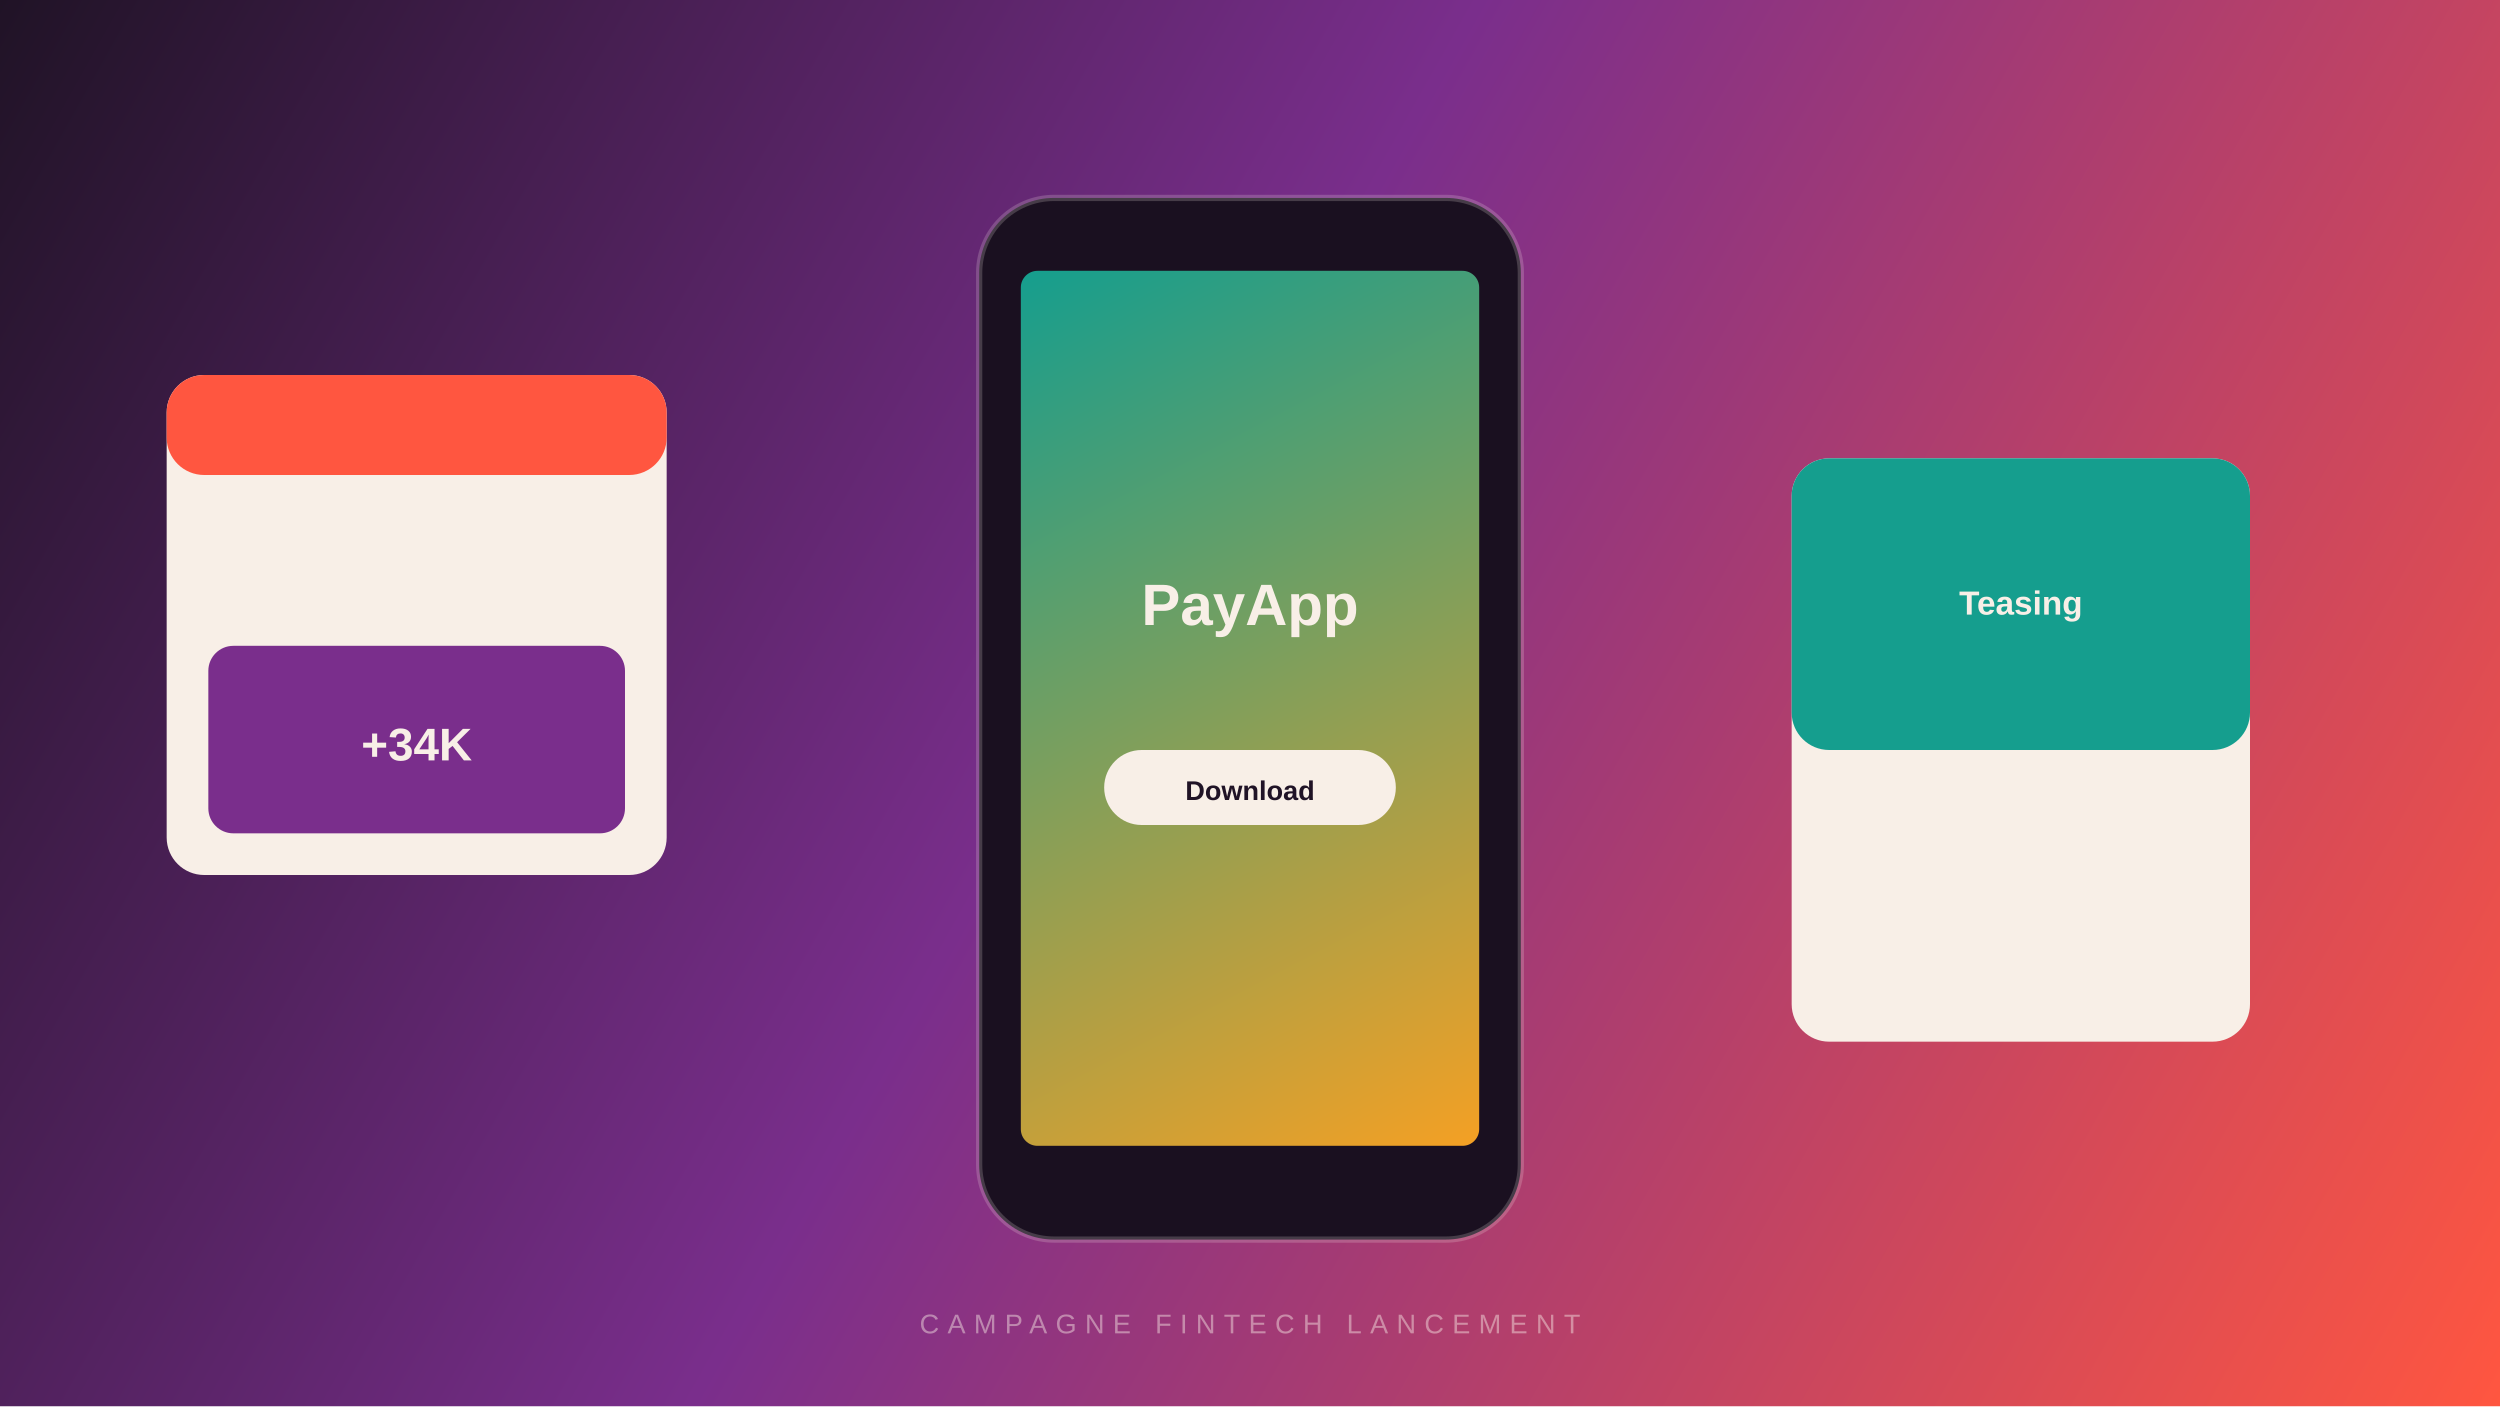
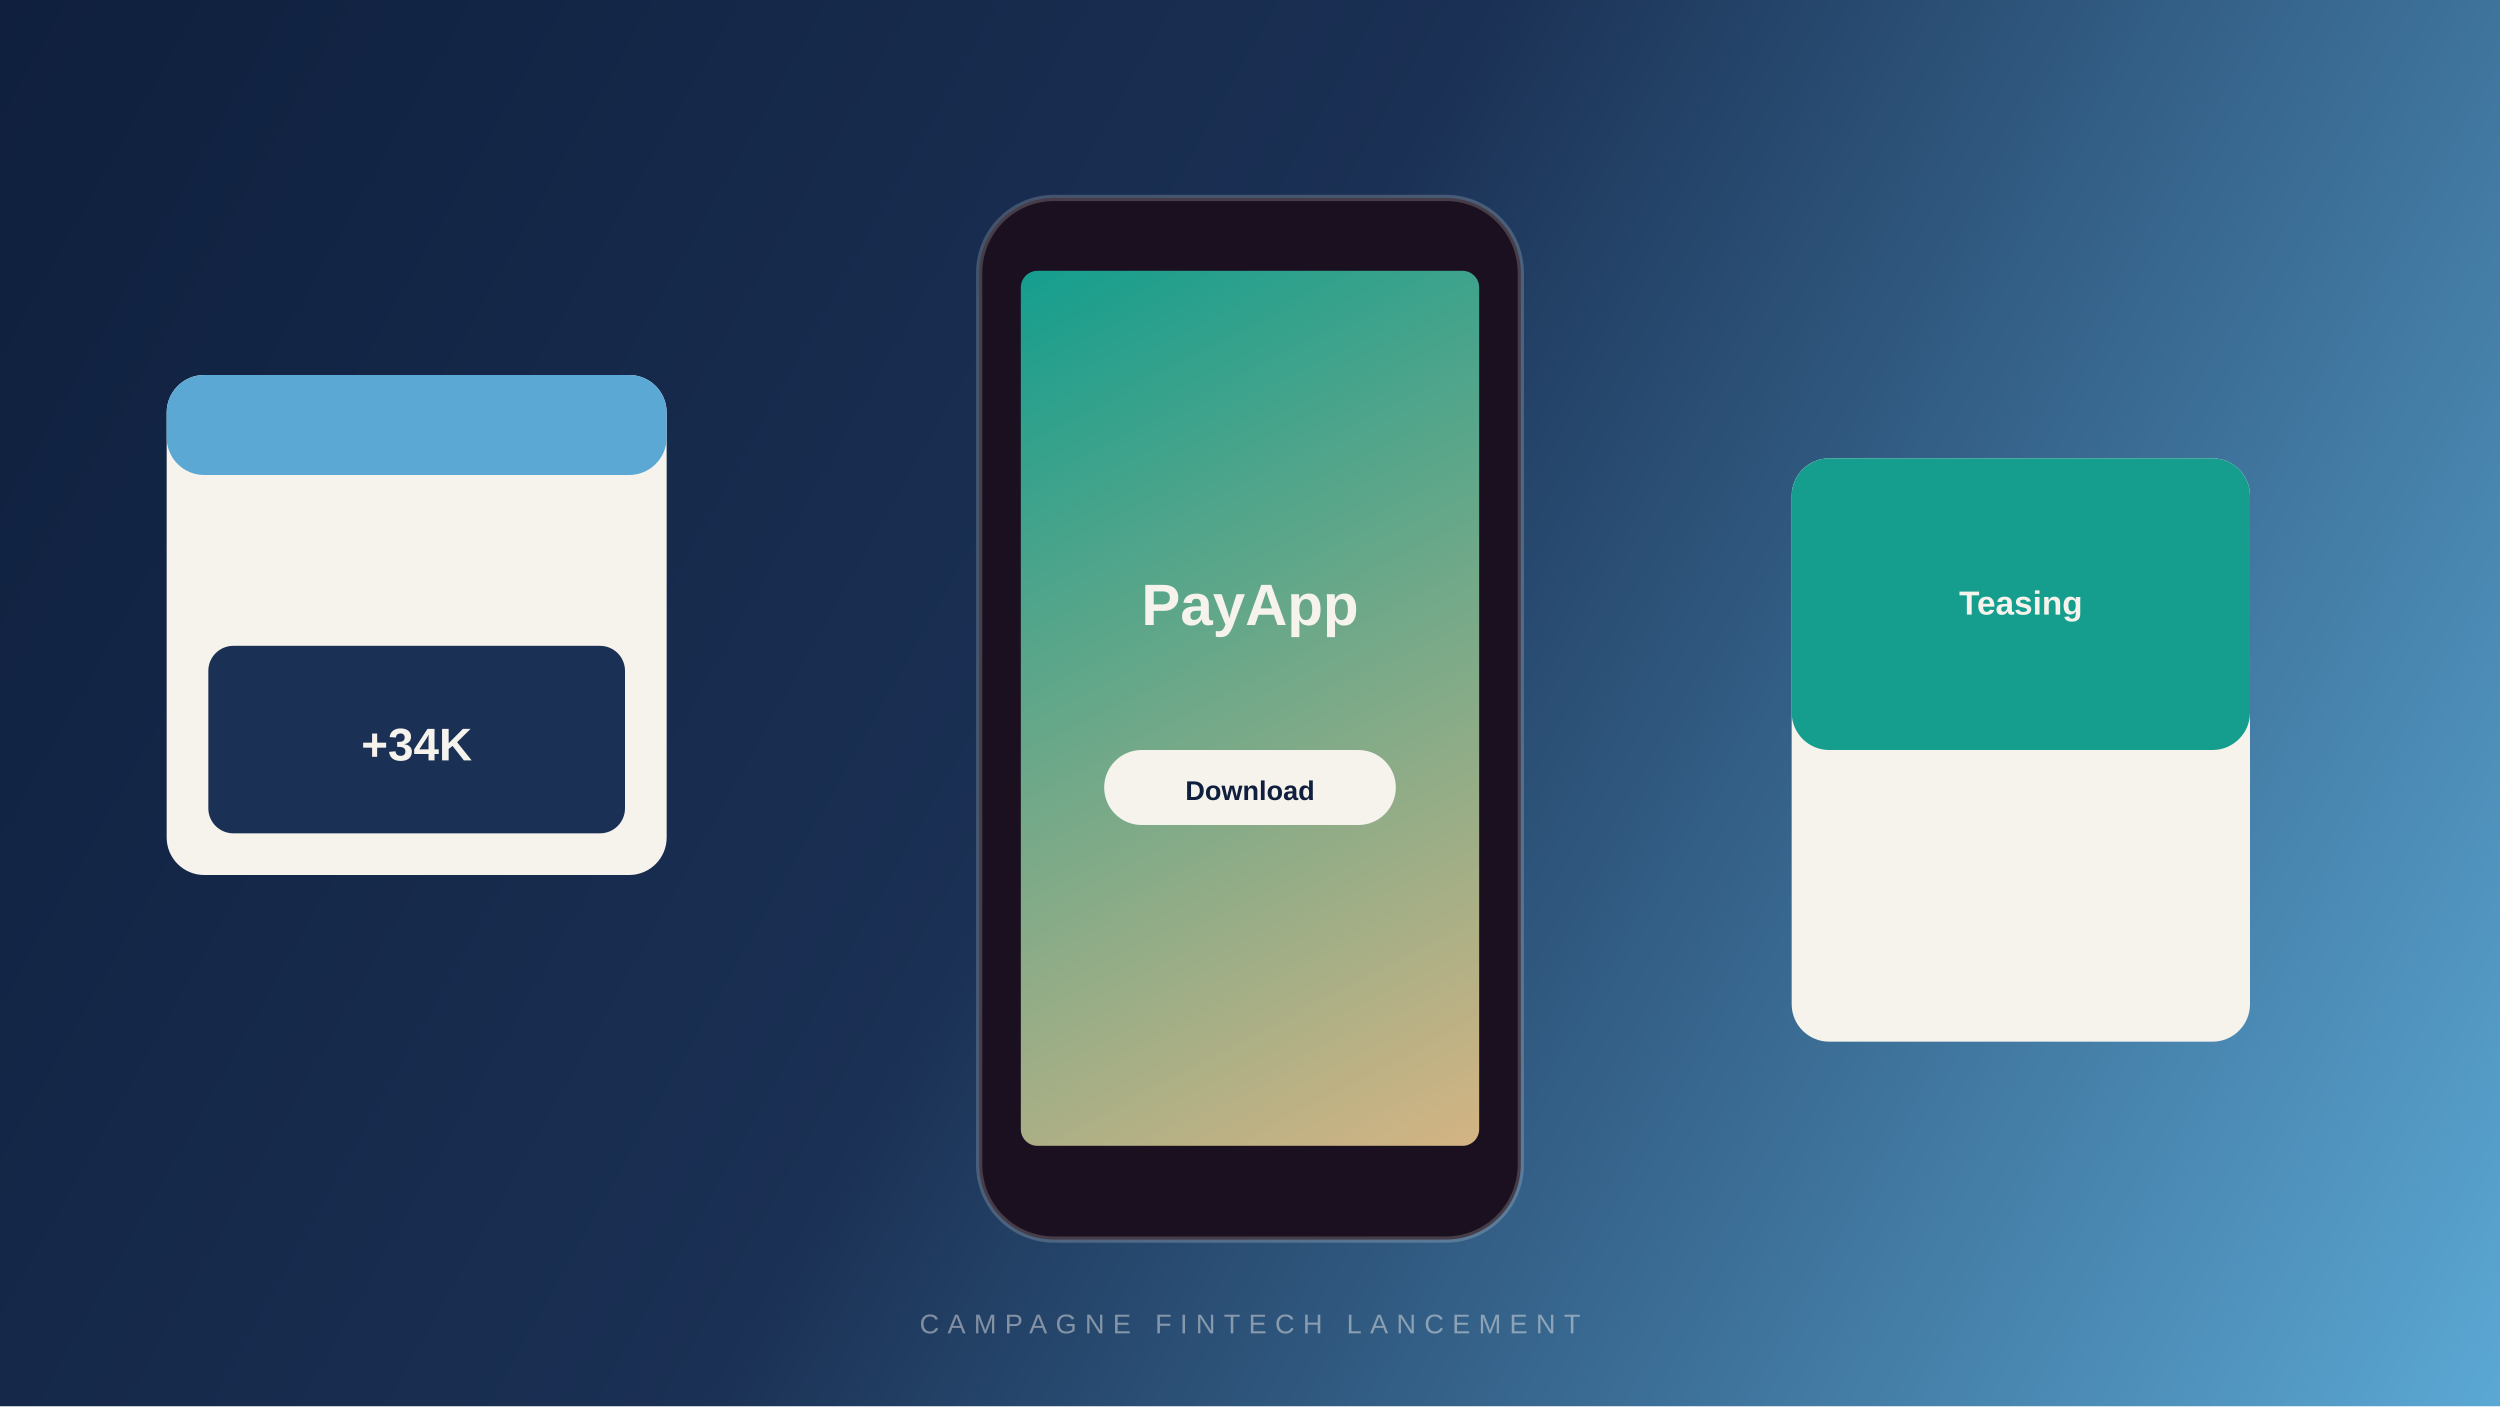
<svg xmlns="http://www.w3.org/2000/svg" viewBox="0 0 1200 675">
  <defs>
    <linearGradient id="p01bg" x1="0" y1="0" x2="1200" y2="675" gradientUnits="userSpaceOnUse">
-       <stop stop-color="#201326" />
-       <stop offset=".45" stop-color="#7a2e8c" />
-       <stop offset="1" stop-color="#ff5640" />
+       <stop stop-color="#0f1f3d" />
+       <stop offset=".45" stop-color="#1a3054" />
+       <stop offset="1" stop-color="#5ba8d4" />
    </linearGradient>
    <linearGradient id="p01ph" x1="490" y1="130" x2="710" y2="550" gradientUnits="userSpaceOnUse">
      <stop stop-color="#159e8e" />
-       <stop offset="1" stop-color="#f4a024" />
+       <stop offset="1" stop-color="#d4b483" />
    </linearGradient>
  </defs>
  <rect width="1200" height="675" fill="url(#p01bg)" />
-   <rect x="80" y="180" width="240" height="240" rx="18" fill="#f8efe7" />
-   <rect x="80" y="180" width="240" height="48" rx="18" fill="#ff5640" />
-   <rect x="100" y="310" width="200" height="90" rx="12" fill="#7a2e8c" />
-   <text x="200" y="365" text-anchor="middle" fill="#f8efe7" font-family="Arial,sans-serif" font-size="22" font-weight="700">+34K</text>
-   <rect x="470" y="95" width="260" height="500" rx="36" fill="#1a1020" stroke="#f8efe7" stroke-opacity=".2" stroke-width="3" />
+   <rect x="80" y="180" width="240" height="240" rx="18" fill="#f6f3ed" />
+   <rect x="80" y="180" width="240" height="48" rx="18" fill="#5ba8d4" />
+   <rect x="100" y="310" width="200" height="90" rx="12" fill="#1a3054" />
+   <text x="200" y="365" text-anchor="middle" fill="#f6f3ed" font-family="Arial,sans-serif" font-size="22" font-weight="700">+34K</text>
+   <rect x="470" y="95" width="260" height="500" rx="36" fill="#1a1020" stroke="#f6f3ed" stroke-opacity=".2" stroke-width="3" />
  <rect x="490" y="130" width="220" height="420" rx="8" fill="url(#p01ph)" />
-   <text x="600" y="300" text-anchor="middle" fill="#f8efe7" font-family="Arial,sans-serif" font-size="28" font-weight="700">PayApp</text>
-   <rect x="530" y="360" width="140" height="36" rx="18" fill="#f8efe7" />
-   <text x="600" y="384" text-anchor="middle" fill="#201326" font-family="Arial,sans-serif" font-size="13" font-weight="700">Download</text>
-   <rect x="860" y="220" width="220" height="280" rx="18" fill="#f8efe7" />
+   <text x="600" y="300" text-anchor="middle" fill="#f6f3ed" font-family="Arial,sans-serif" font-size="28" font-weight="700">PayApp</text>
+   <rect x="530" y="360" width="140" height="36" rx="18" fill="#f6f3ed" />
+   <text x="600" y="384" text-anchor="middle" fill="#0f1f3d" font-family="Arial,sans-serif" font-size="13" font-weight="700">Download</text>
+   <rect x="860" y="220" width="220" height="280" rx="18" fill="#f6f3ed" />
  <rect x="860" y="220" width="220" height="140" rx="18" fill="#159e8e" />
-   <text x="970" y="295" text-anchor="middle" fill="#f8efe7" font-family="Arial,sans-serif" font-size="16" font-weight="700">Teasing</text>
-   <text x="600" y="640" text-anchor="middle" fill="#f8efe7" fill-opacity=".45" font-family="Arial,sans-serif" font-size="13" letter-spacing="4">CAMPAGNE FINTECH LANCEMENT</text>
+   <text x="970" y="295" text-anchor="middle" fill="#f6f3ed" font-family="Arial,sans-serif" font-size="16" font-weight="700">Teasing</text>
+   <text x="600" y="640" text-anchor="middle" fill="#f6f3ed" fill-opacity=".45" font-family="Arial,sans-serif" font-size="13" letter-spacing="4">CAMPAGNE FINTECH LANCEMENT</text>
</svg>
